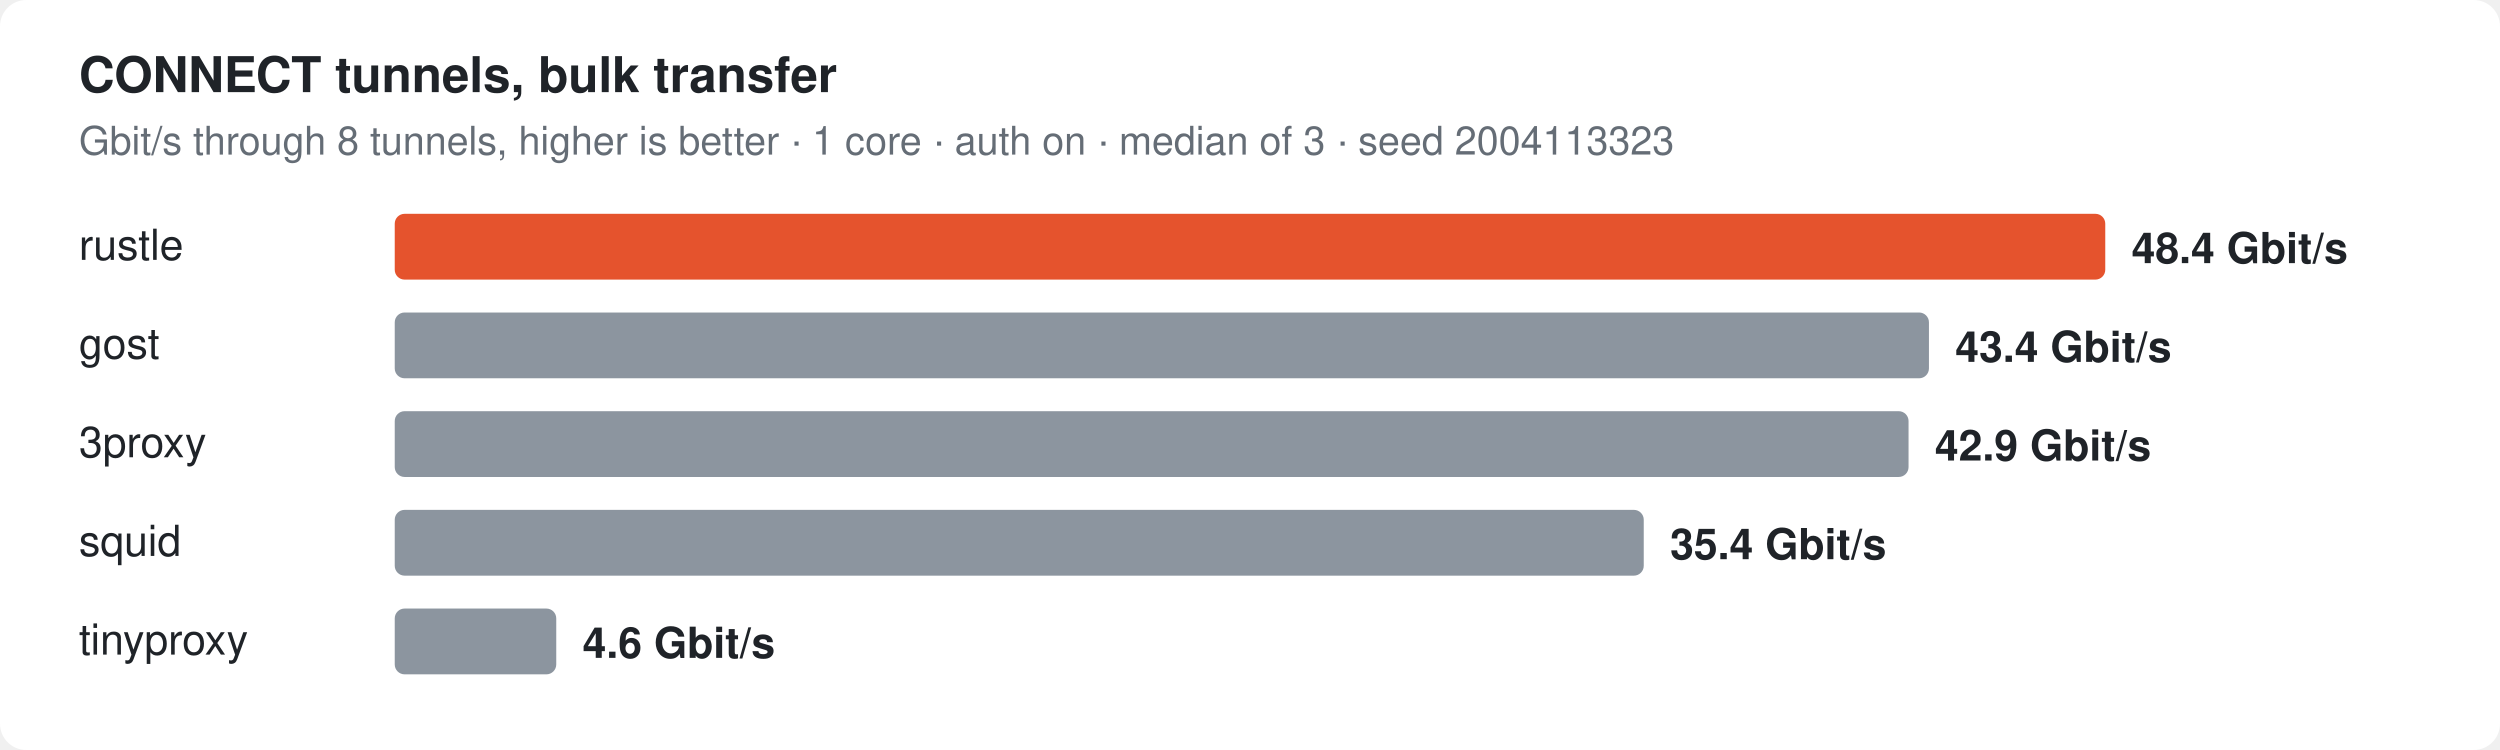
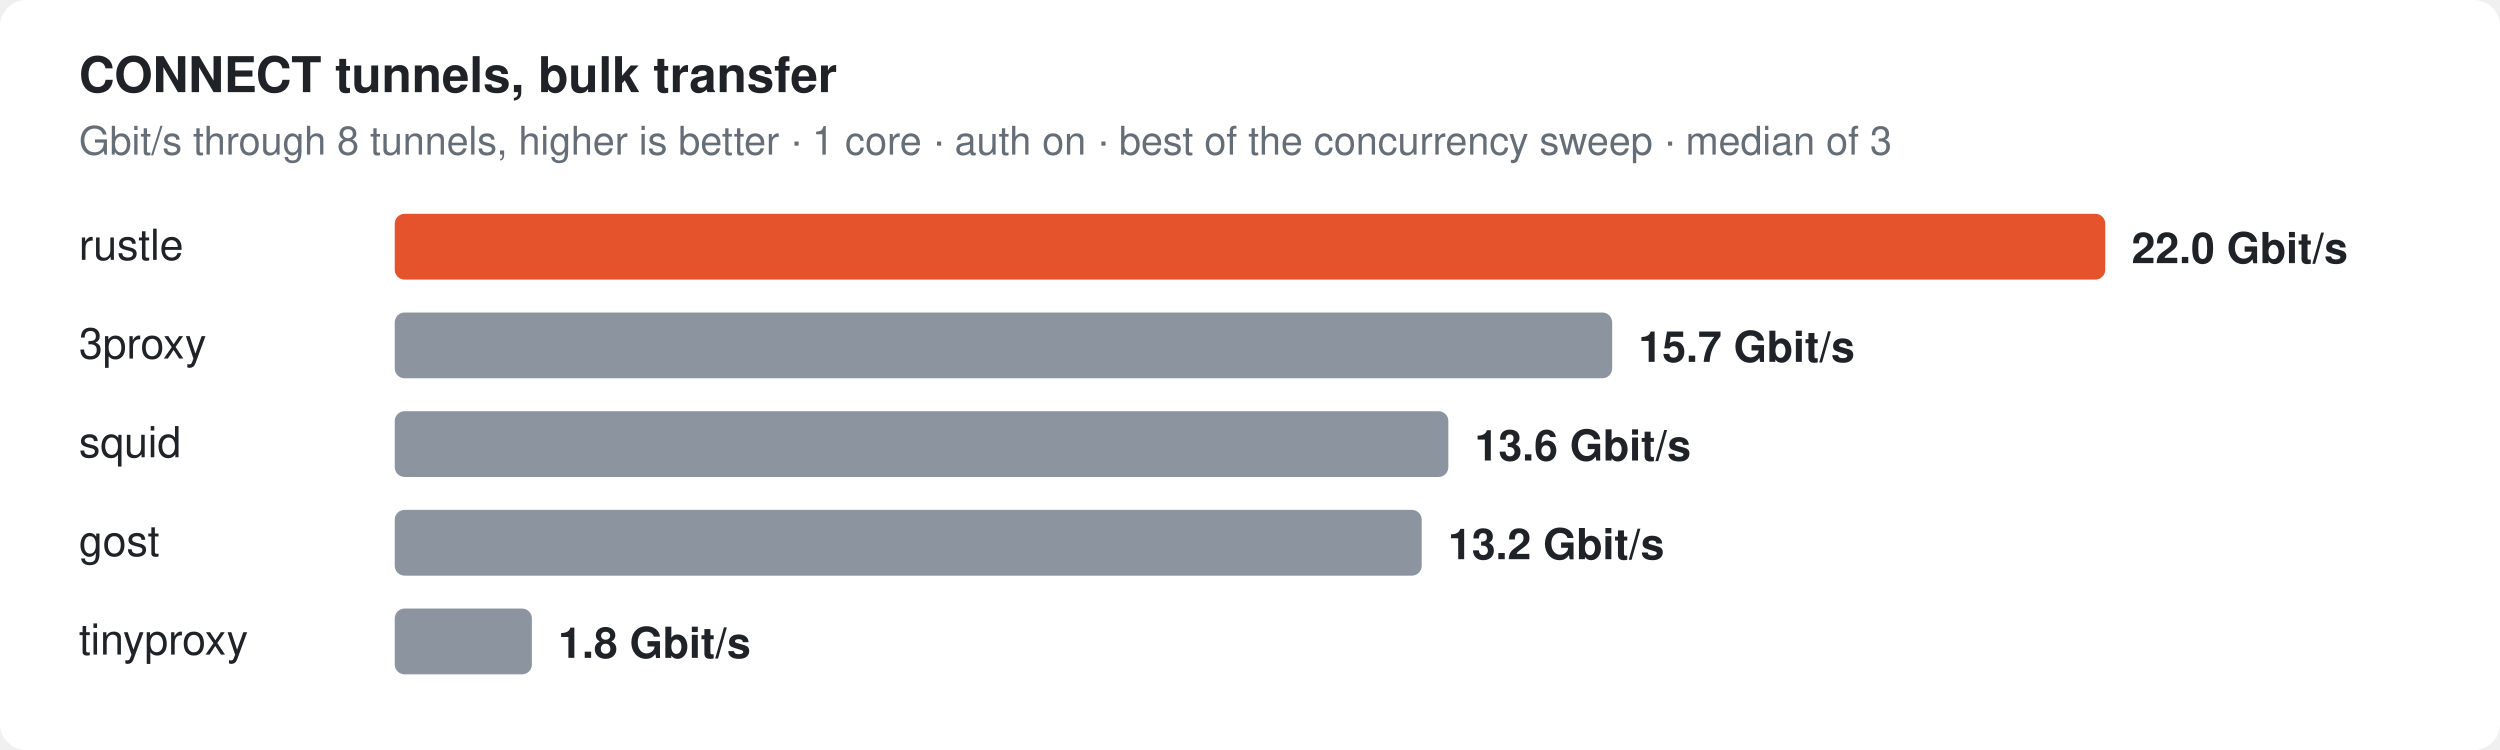
<svg xmlns="http://www.w3.org/2000/svg" width="760" height="228" viewBox="0 0 760 228" role="img" aria-label="CONNECT tunnels, bulk transfer">
  <style>
.bg{fill:#fff}.t{fill:#1f2328;font:600 15px -apple-system,Segoe UI,Helvetica,Arial,sans-serif}
.s{fill:#656d76;font:12px -apple-system,Segoe UI,Helvetica,Arial,sans-serif}
.l{fill:#1f2328;font:13px -apple-system,Segoe UI,Helvetica,Arial,sans-serif}
.v{fill:#1f2328;font:600 13px -apple-system,Segoe UI,Helvetica,Arial,sans-serif}
.o{fill:#8c959f}.r{fill:#e5532d}
@media (prefers-color-scheme:dark){.bg{fill:#0d1117}.t,.l,.v{fill:#e6edf3}.s{fill:#8b949e}.o{fill:#6e7681}.r{fill:#ff7b54}}
</style>
  <rect class="bg" width="760" height="228" rx="8" />
  <text class="t" x="24" y="28">CONNECT tunnels, bulk transfer</text>
-   <text class="s" x="24" y="47">Gbit/s through 8 tunnels, higher is better · 1 core · auth on · median of 3 · seed 2004113323</text>
+   <text class="s" x="24" y="47">Gbit/s through 8 tunnels, higher is better · 1 core · auth on · best of the concurrency sweep · median of 3</text>
  <text class="l" x="24" y="79">rustle</text>
  <rect class="r" x="120" y="65" width="520.0" height="20" rx="3" />
-   <text class="v" x="648.0" y="80">48.4 Gbit/s</text>
-   <text class="l" x="24" y="109">gost</text>
-   <rect class="o" x="120" y="95" width="466.4" height="20" rx="3" />
-   <text class="v" x="594.4" y="110">43.4 Gbit/s</text>
-   <text class="l" x="24" y="139">3proxy</text>
-   <rect class="o" x="120" y="125" width="460.2" height="20" rx="3" />
-   <text class="v" x="588.2" y="140">42.9 Gbit/s</text>
-   <text class="l" x="24" y="169">squid</text>
-   <rect class="o" x="120" y="155" width="379.7" height="20" rx="3" />
-   <text class="v" x="507.7" y="170">35.4 Gbit/s</text>
+   <text class="v" x="648.0" y="80">22.0 Gbit/s</text>
+   <text class="l" x="24" y="109">3proxy</text>
+   <rect class="o" x="120" y="95" width="370.1" height="20" rx="3" />
+   <text class="v" x="498.1" y="110">15.7 Gbit/s</text>
+   <text class="l" x="24" y="139">squid</text>
+   <rect class="o" x="120" y="125" width="320.3" height="20" rx="3" />
+   <text class="v" x="448.3" y="140">13.6 Gbit/s</text>
+   <text class="l" x="24" y="169">gost</text>
+   <rect class="o" x="120" y="155" width="312.2" height="20" rx="3" />
+   <text class="v" x="440.2" y="170">13.2 Gbit/s</text>
  <text class="l" x="24" y="199">tinyproxy</text>
-   <rect class="o" x="120" y="185" width="49.1" height="20" rx="3" />
-   <text class="v" x="177.1" y="200">4.6 Gbit/s</text>
+   <rect class="o" x="120" y="185" width="41.7" height="20" rx="3" />
+   <text class="v" x="169.7" y="200">1.8 Gbit/s</text>
</svg>
